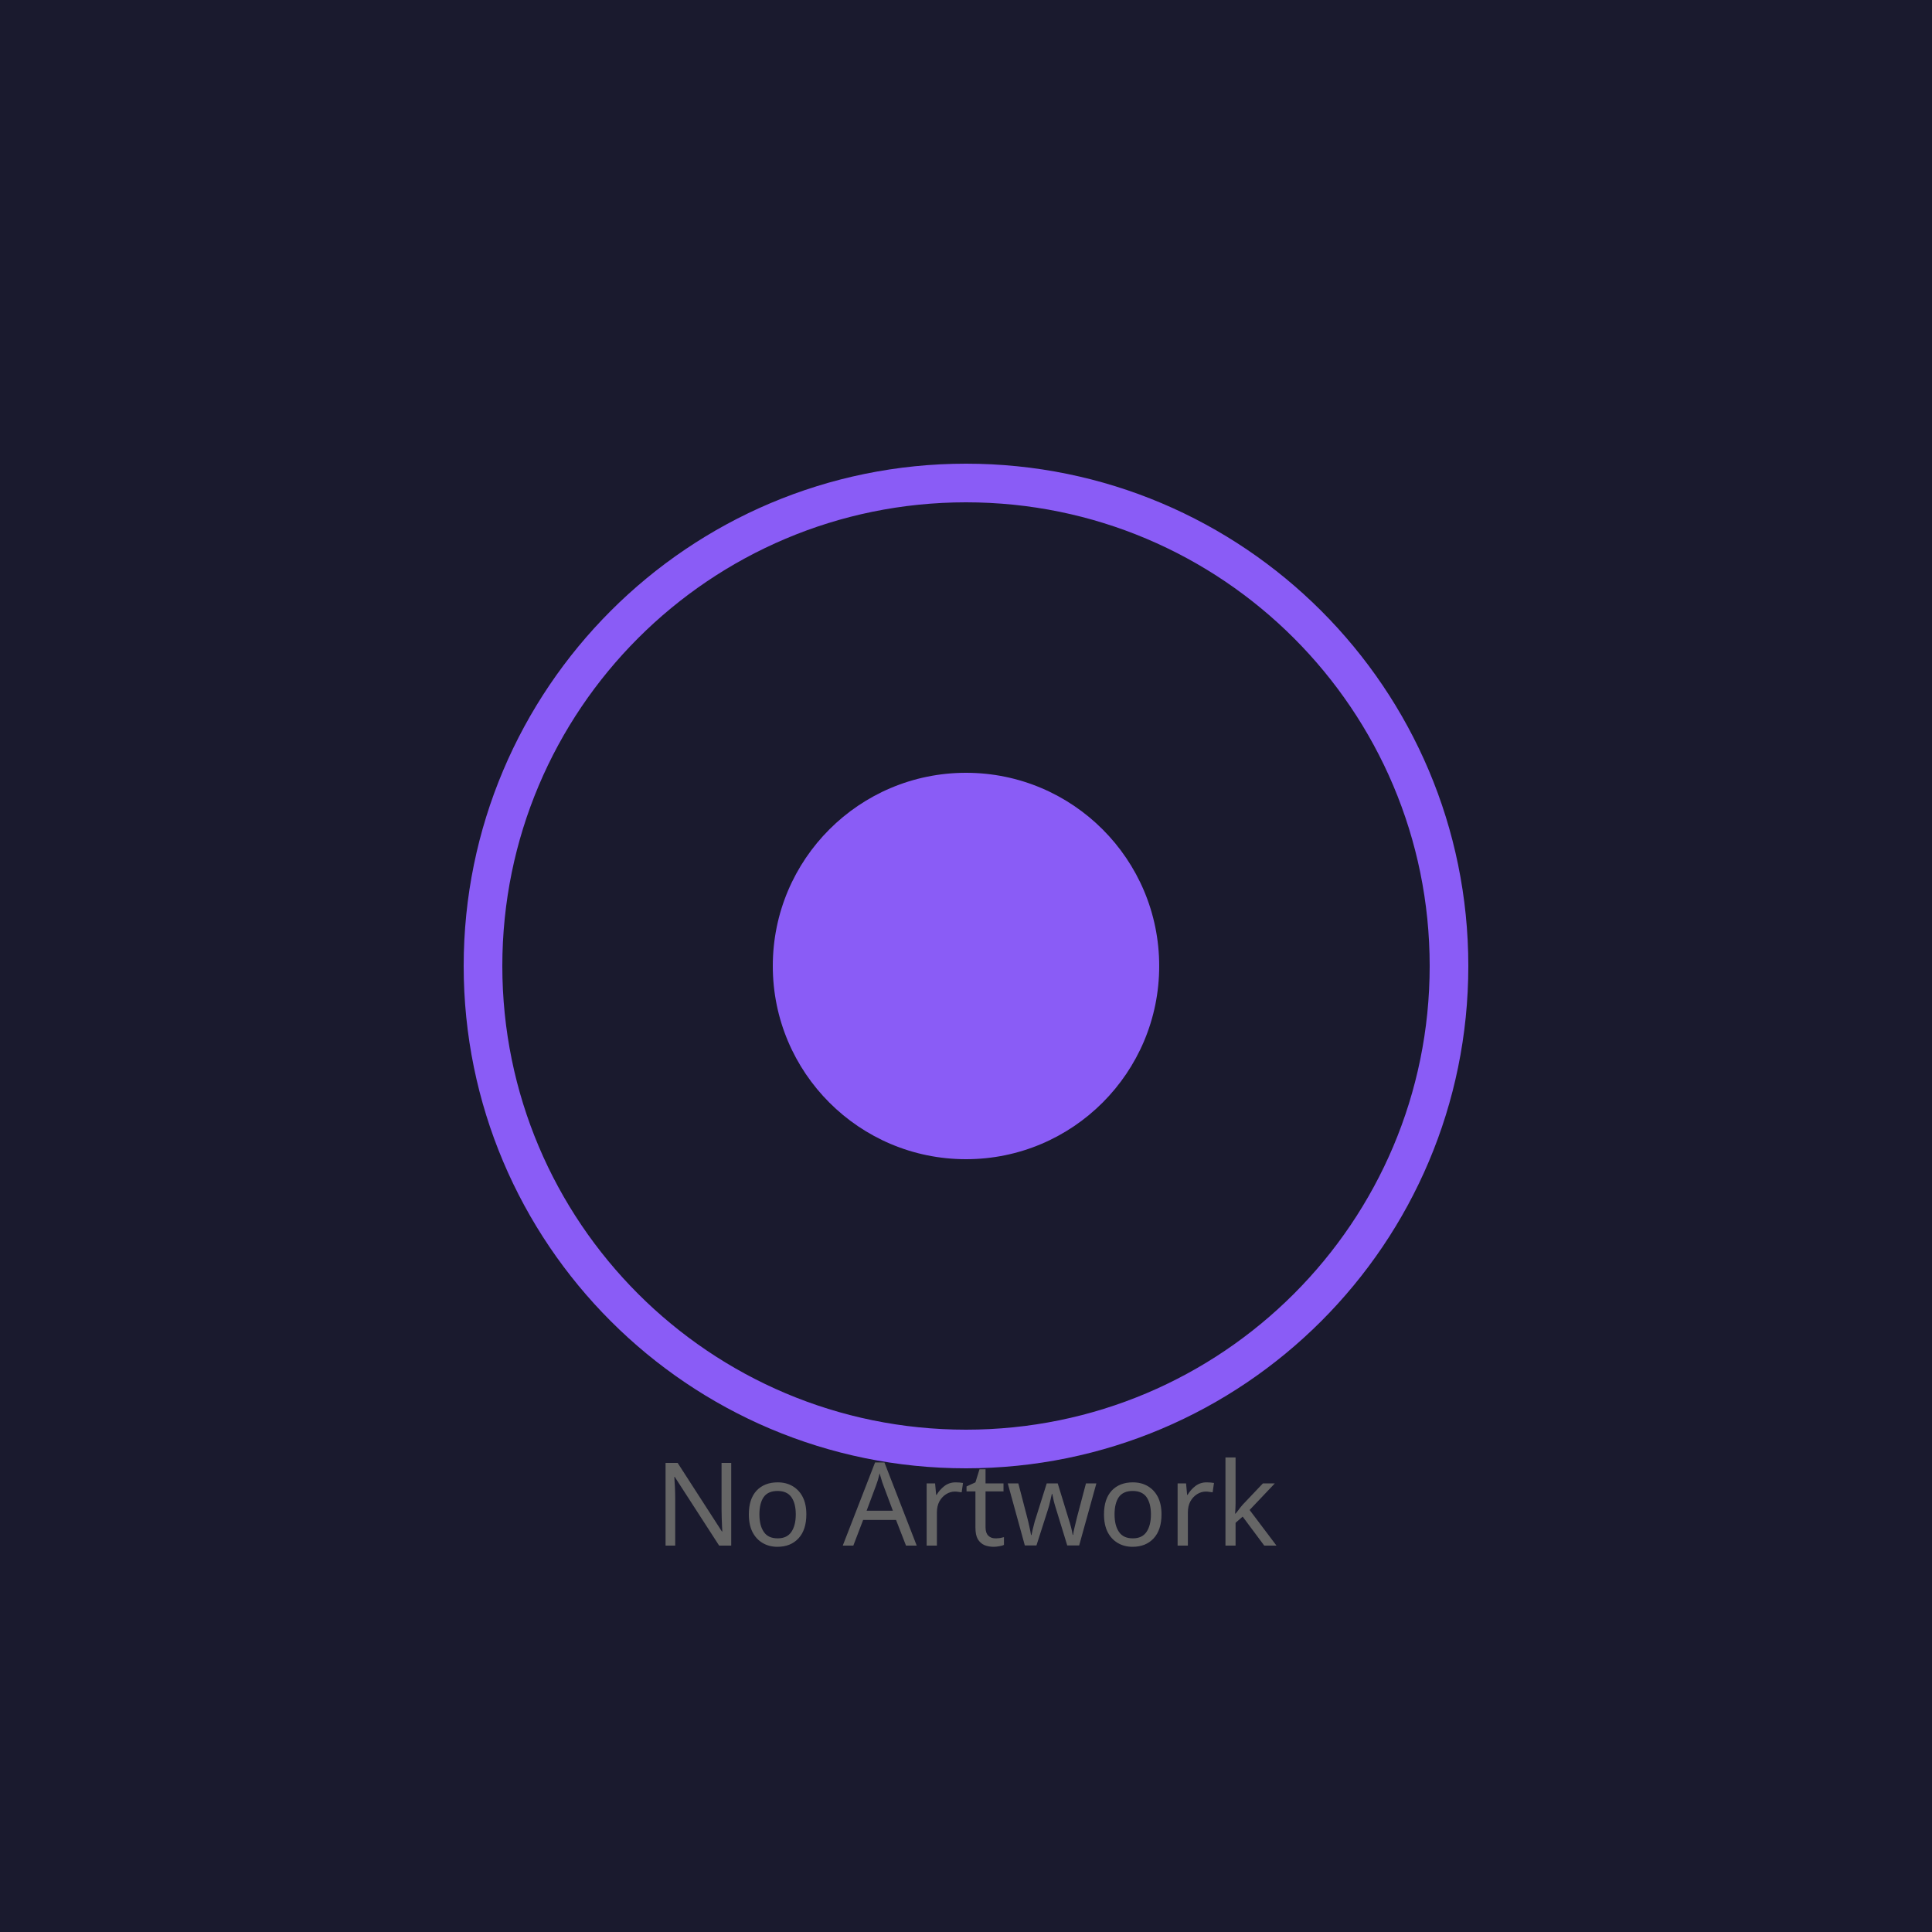
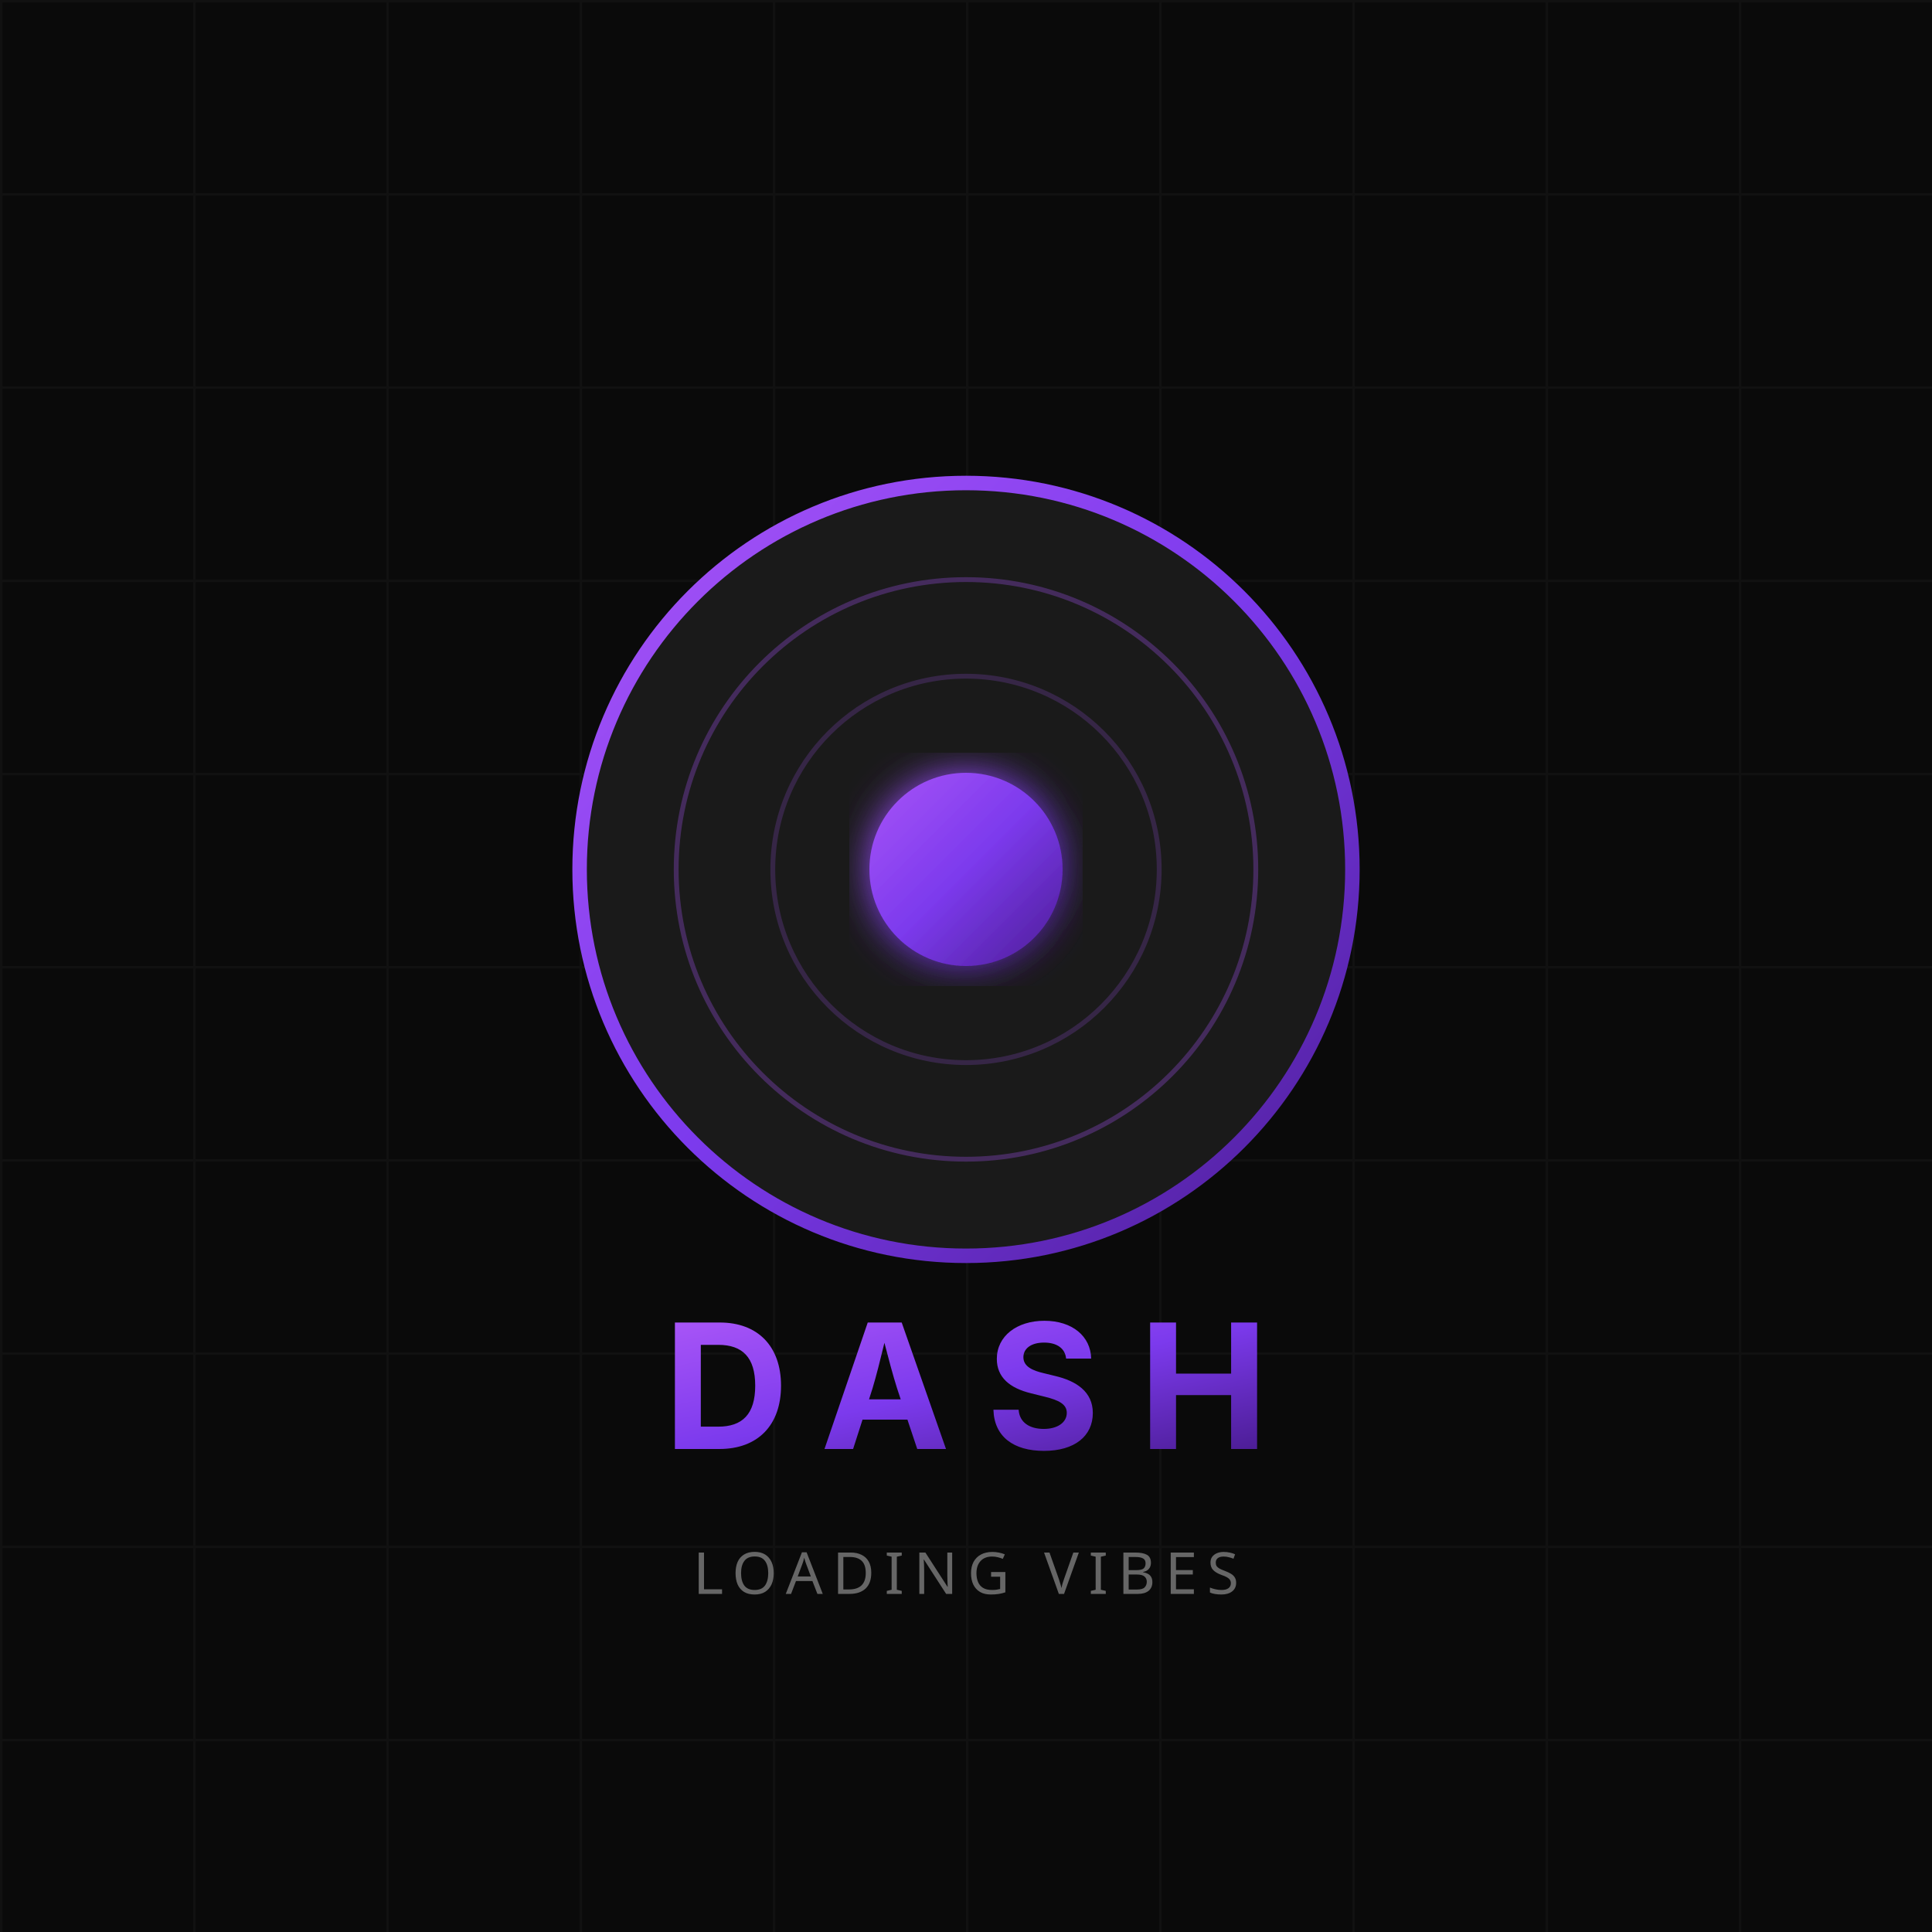
- <svg xmlns="http://www.w3.org/2000/svg" width="200" height="200" viewBox="0 0 200 200" fill="none">
-   <rect width="200" height="200" fill="#1a1a2e" />
-   <circle cx="100" cy="100" r="50" stroke="#8a5cf6" stroke-width="4" fill="none" />
-   <circle cx="100" cy="100" r="20" fill="#8a5cf6" />
-   <text x="100" y="160" text-anchor="middle" fill="#666666" font-family="sans-serif" font-size="12">No Artwork</text>
+ <svg xmlns="http://www.w3.org/2000/svg" width="400" height="400" viewBox="0 0 400 400" fill="none">
+   <defs>
+     <linearGradient id="dashGrad" x1="0%" y1="0%" x2="100%" y2="100%">
+       <stop offset="0%" style="stop-color:#a855f7" />
+       <stop offset="50%" style="stop-color:#7c3aed" />
+       <stop offset="100%" style="stop-color:#4c1d95" />
+     </linearGradient>
+     <filter id="glow">
+       <feGaussianBlur stdDeviation="4" result="coloredBlur" />
+       <feMerge>
+         <feMergeNode in="coloredBlur" />
+         <feMergeNode in="SourceGraphic" />
+       </feMerge>
+     </filter>
+   </defs>
+   <rect width="400" height="400" fill="#0a0a0a" />
+   <pattern id="grid" width="40" height="40" patternUnits="userSpaceOnUse">
+     <path d="M 40 0 L 0 0 0 40" fill="none" stroke="#ffffff" stroke-opacity="0.03" stroke-width="1" />
+   </pattern>
+   <rect width="400" height="400" fill="url(#grid)" />
+   <circle cx="200" cy="180" r="80" fill="#1a1a1a" stroke="url(#dashGrad)" stroke-width="3" />
+   <circle cx="200" cy="180" r="60" fill="none" stroke="#a855f7" stroke-opacity="0.3" stroke-width="1" />
+   <circle cx="200" cy="180" r="40" fill="none" stroke="#a855f7" stroke-opacity="0.2" stroke-width="1" />
+   <circle cx="200" cy="180" r="20" fill="url(#dashGrad)" filter="url(#glow)" />
+   <text x="200" y="300" text-anchor="middle" fill="url(#dashGrad)" font-family="system-ui, -apple-system, sans-serif" font-size="36" font-weight="700" letter-spacing="8">DASH</text>
+   <text x="200" y="330" text-anchor="middle" fill="#666666" font-family="system-ui, sans-serif" font-size="12" letter-spacing="2">LOADING VIBES</text>
</svg>
